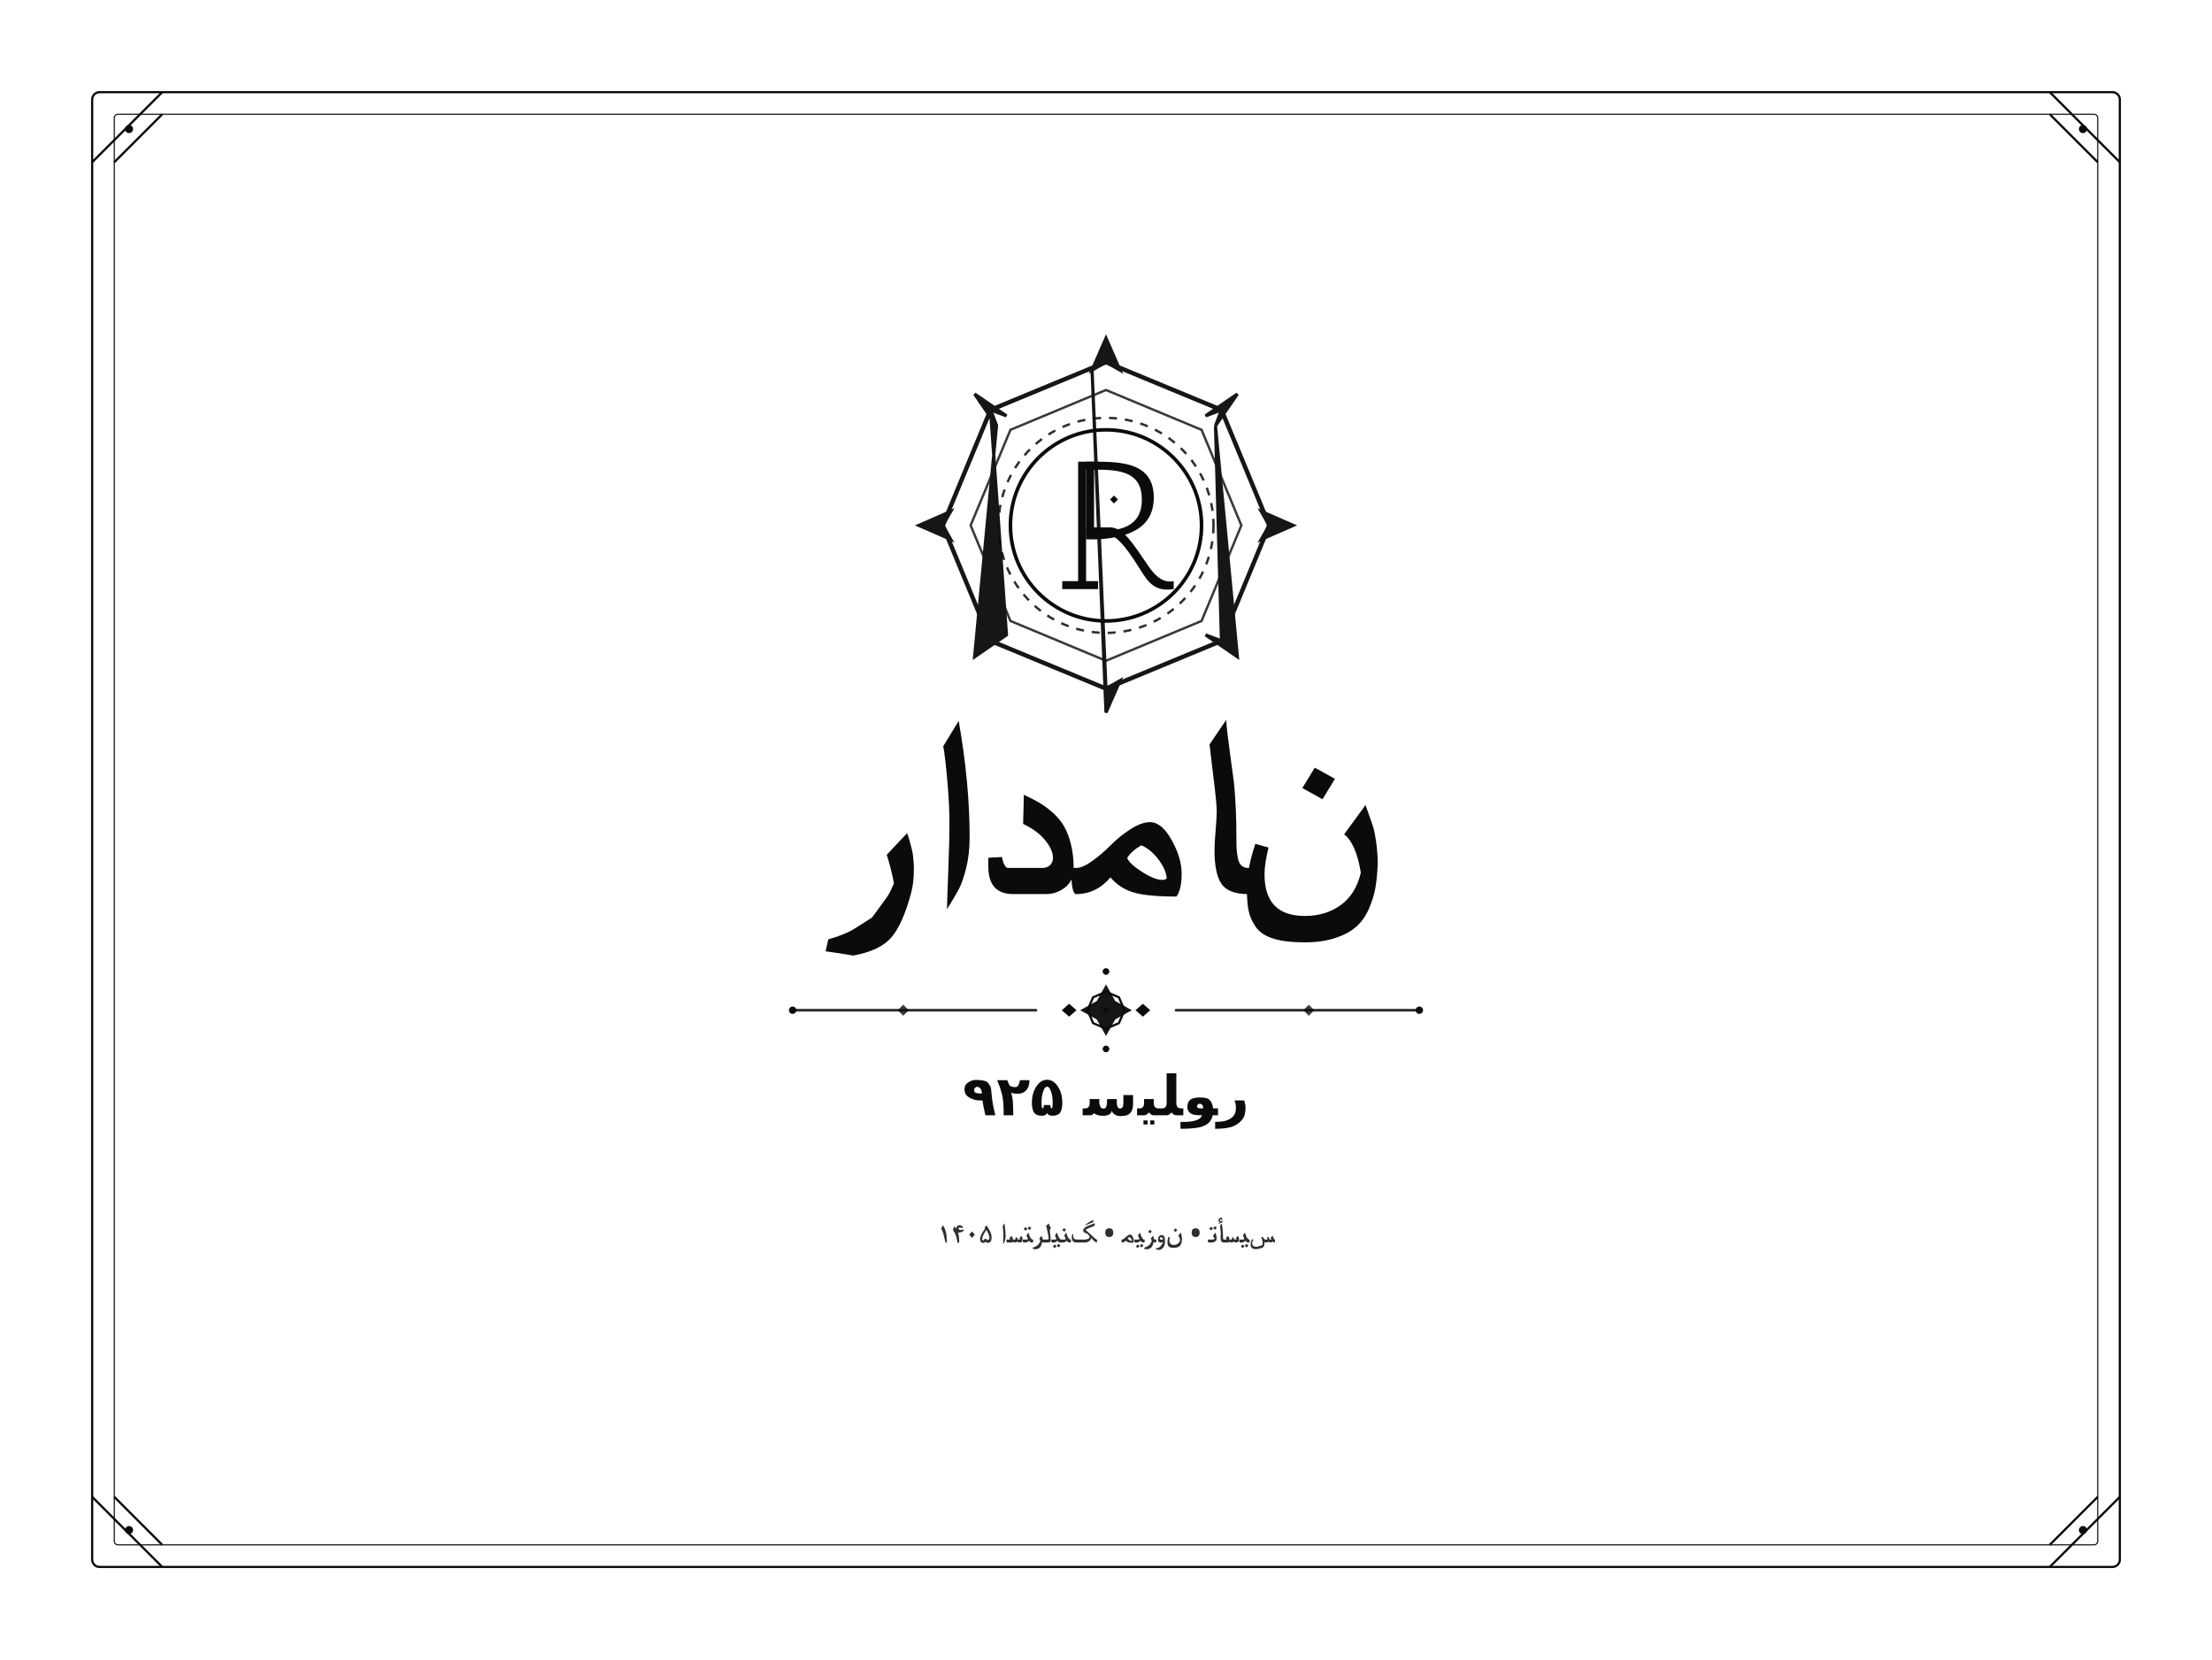
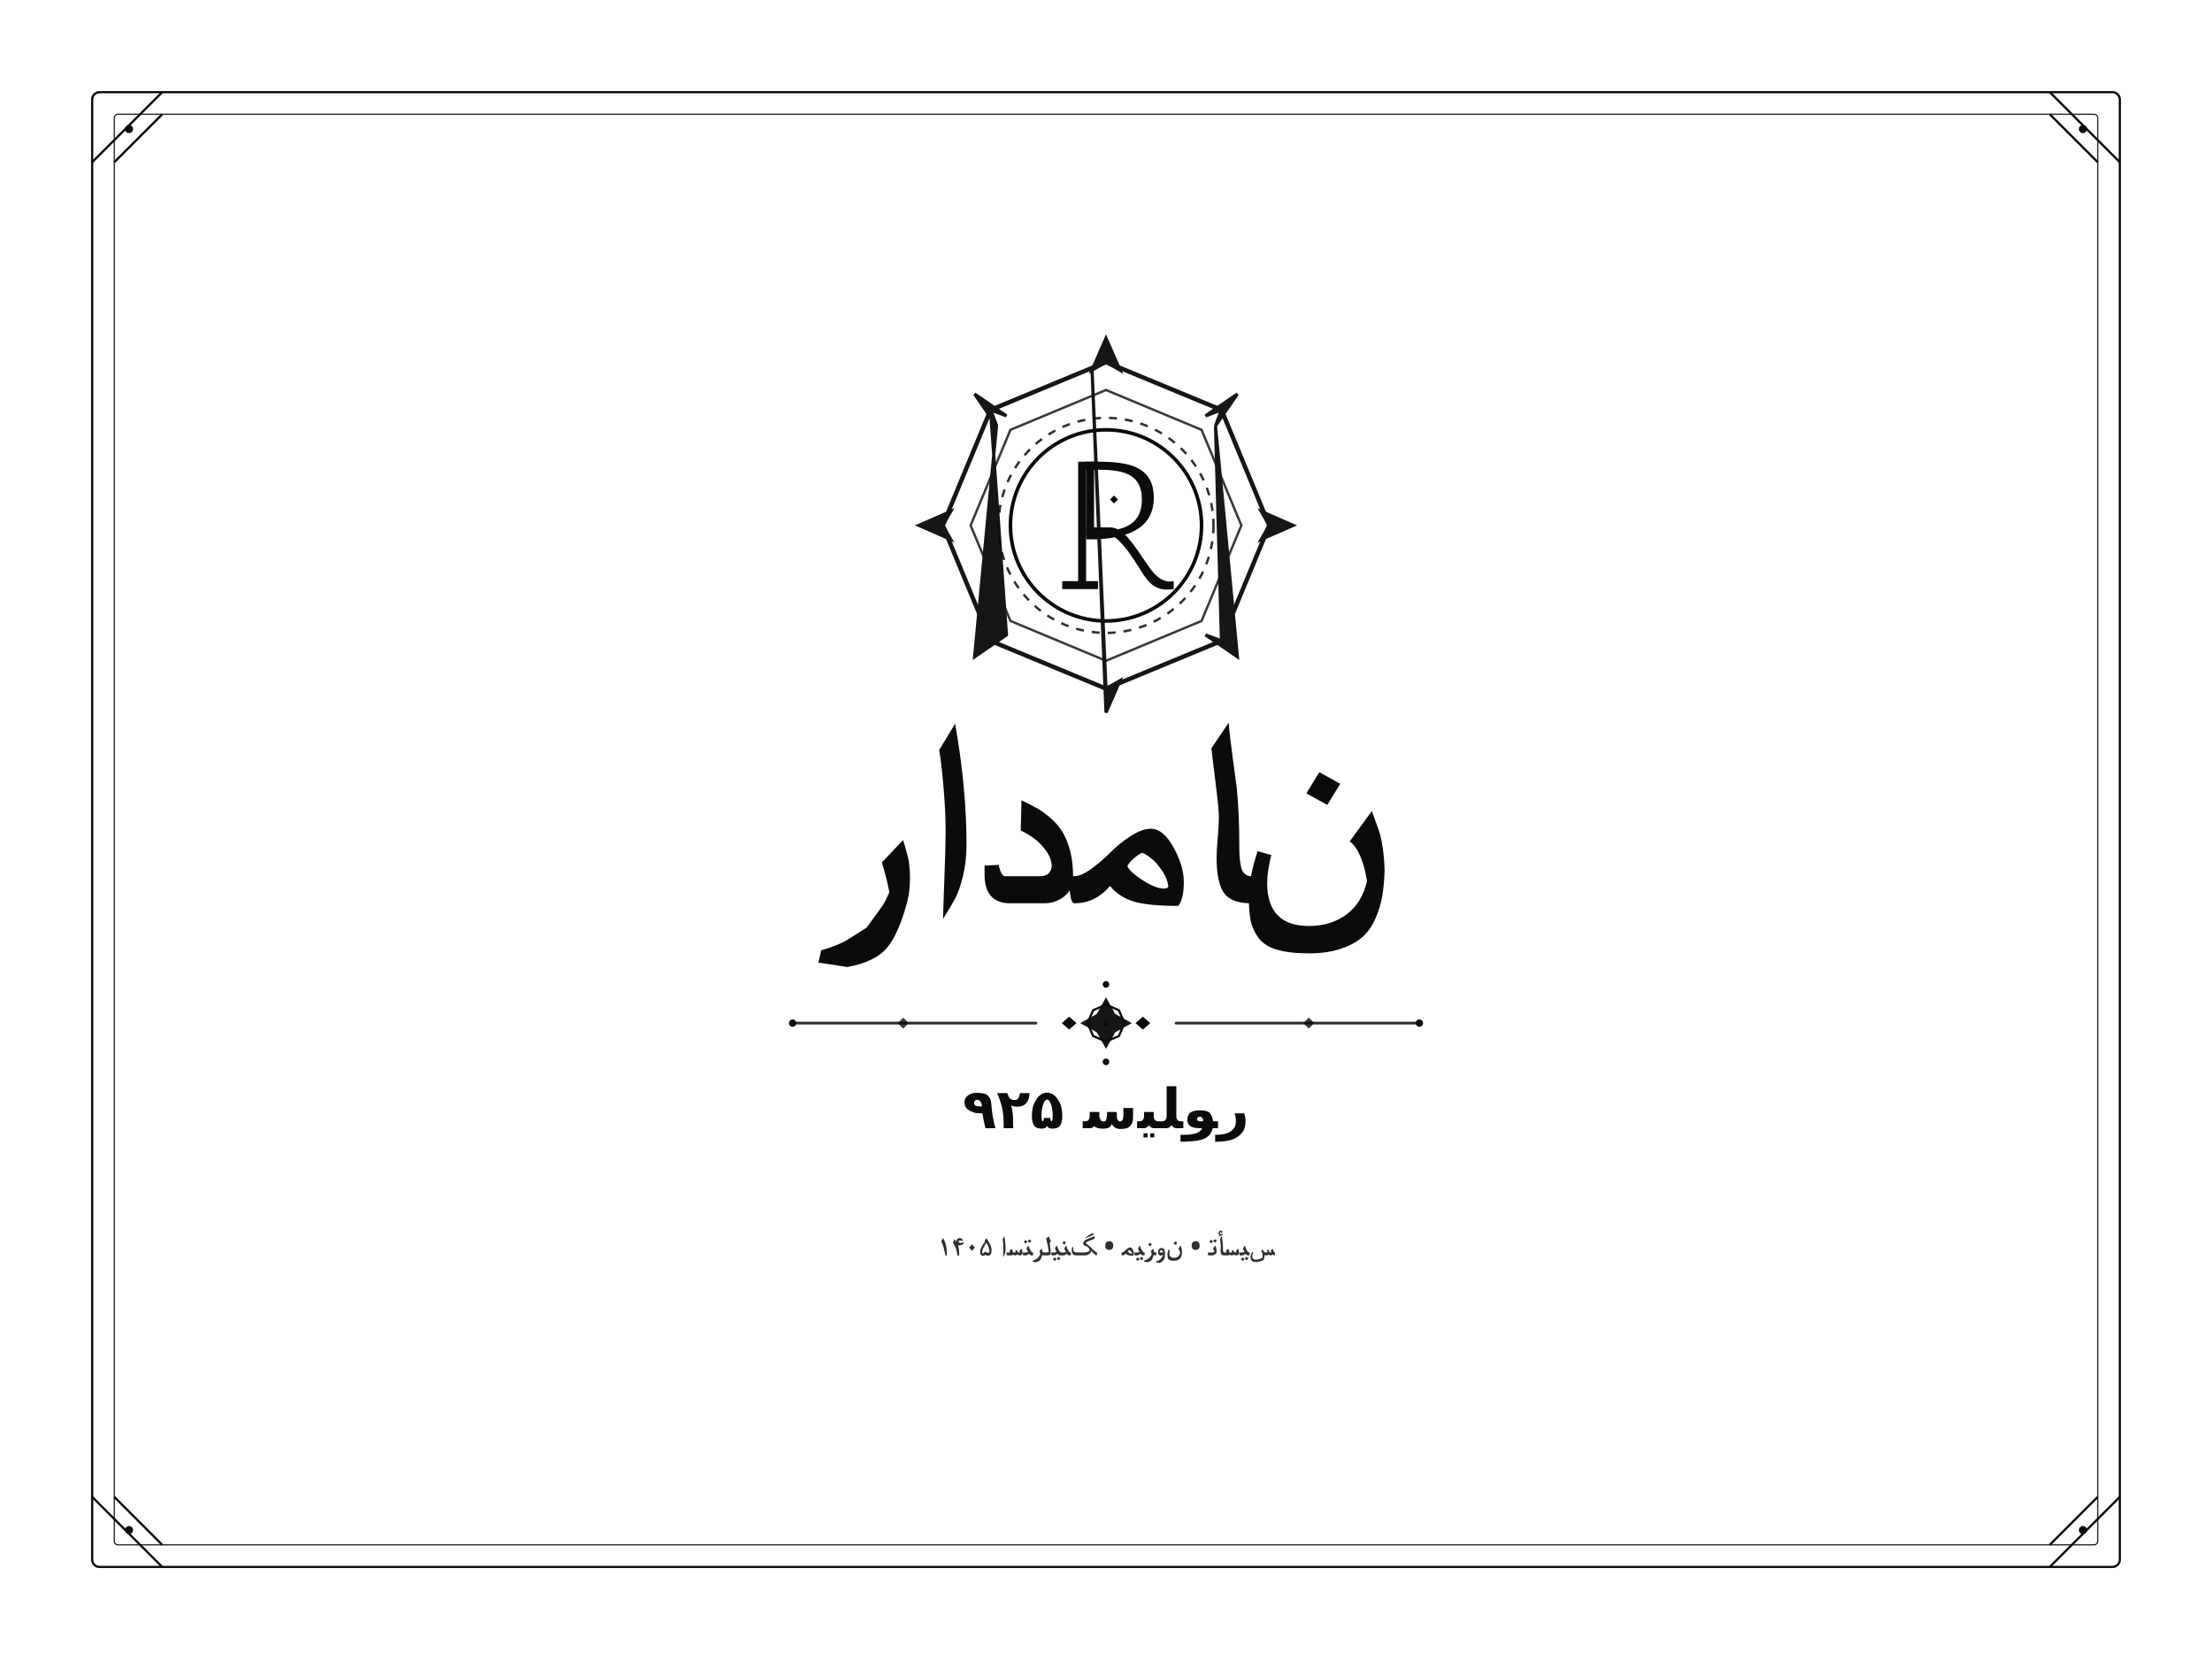
<svg xmlns="http://www.w3.org/2000/svg" viewBox="0 0 1200 900" width="100%" height="100%">
  <rect x="50" y="50" width="1100" height="800" rx="4" fill="none" stroke="#0B0B0E" stroke-width="1.2" />
  <rect x="62" y="62" width="1076" height="776" rx="2" fill="none" stroke="#0B0B0E" stroke-width="0.6" />
  <g stroke="#0B0B0E" stroke-width="1.2" fill="none">
    <path d="M 50 88 L 88 50 M 62 88 L 88 62" />
    <circle cx="70" cy="70" r="2.2" fill="#0B0B0E" stroke="none" />
    <path d="M 1150 88 L 1112 50 M 1138 88 L 1112 62" />
    <circle cx="1130" cy="70" r="2.2" fill="#0B0B0E" stroke="none" />
    <path d="M 50 812 L 88 850 M 62 812 L 88 838" />
    <circle cx="70" cy="830" r="2.2" fill="#0B0B0E" stroke="none" />
    <path d="M 1150 812 L 1112 850 M 1138 812 L 1112 838" />
    <circle cx="1130" cy="830" r="2.2" fill="#0B0B0E" stroke="none" />
  </g>
  <g transform="translate(0, -10)">
    <g transform="translate(600, 295) scale(1.08)">
      <g stroke="#0B0B0E" stroke-width="1.6" fill="none" opacity="0.95">
        <polygon points="0,-82 58,-58 82,0 58,58 0,82 -58,58 -82,0 -58,-58" stroke-width="2.2" />
        <polygon points="0,-68 48,-48 68,0 48,48 0,68 -48,48 -68,0 -48,-48" stroke-width="1.2" opacity="0.85" />
        <path d="M 0,-94 L 7,-78 L 0,-82 L -7,-78 Z" fill="#0B0B0E" />
        <path d="M 0,94 L 7,78 L 0,82 L -7,-78 Z" fill="#0B0B0E" />
        <path d="M -94,0 L -78,7 L -82,0 L -78,-7 Z" fill="#0B0B0E" />
        <path d="M 94,0 L 78,7 L 82,0 L 78,-7 Z" fill="#0B0B0E" />
        <path d="M 66,-66 L 50,-55 L 58,-58 L 55,-50 Z" fill="#0B0B0E" />
        <path d="M -66,-66 L -50,-55 L -58,-58 L -55,-50 Z" fill="#0B0B0E" />
        <path d="M 66,66 L 50,55 L 58,58 L 55,-50 Z" fill="#0B0B0E" />
        <path d="M -66,66 L -50,55 L -58,-58 L -55,-50 Z" fill="#0B0B0E" />
      </g>
      <circle cx="0" cy="0" r="54" fill="none" stroke="#0B0B0E" stroke-width="1.2" stroke-dasharray="4 4" opacity="0.85" />
      <circle cx="0" cy="0" r="48" fill="none" stroke="#0B0B0E" stroke-width="1.8" />
      <g fill="#0B0B0E" stroke="none">
        <path d="M -22,-32 L -14,-32 L -14,28 L -22,28 L -22,32 L -4,32 L -4,28 L -10,28 L -10,-28 L -4,-28 L -4,-32 L -22,-32 Z" />
        <path d="M -10,-32 C 5,-32 24,-33 24,-14 C 24,1 12,6 -4,7 L -10,7 L -10,-32 Z M -6,-28 L -6,3 C 7,3 18,1 18,-13 C 18,-27 7,-28 -6,-28 Z" />
        <path d="M -1,4 C 6,4 12,14 19,25 C 23,31 27,33 34,32 L 34,28 C 29,29 25,26 21,20 C 14,10 9,1 2,1 L -10,1 L -10,5 L -1,4 Z" />
        <polygon points="4,-15 6,-13 4,-11 2,-13" fill="#0B0B0E" />
      </g>
    </g>
-     <text x="600" y="495" font-family="Gandom, Tahoma, serif" font-size="135px" font-weight="700" fill="#0B0B0E" letter-spacing="-0.02em" text-anchor="middle">ﻥﺎﻣﺩﺍﺭ</text>
-     <g transform="translate(600, 558) scale(1.0)">
+     <text x="600" y="500" font-family="Gandom, Tahoma, serif" font-size="140px" font-weight="700" fill="#0B0B0E" letter-spacing="-0.025em" text-anchor="middle">ﻥﺎﻣﺩﺍﺭ</text>
+     <g transform="translate(600, 565) scale(1.0)">
      <path d="M -170,0 L -38,0" stroke="#0B0B0E" stroke-width="1.5" stroke-linecap="round" fill="none" opacity="0.85" />
      <circle cx="-170" cy="0" r="2" fill="#0B0B0E" stroke="none" />
      <polygon points="-110,-3 -107,0 -110,3 -113,0" fill="#0B0B0E" stroke="none" opacity="0.8" />
      <g fill="#0B0B0E">
        <polygon points="0,-14 5,-5 14,0 5,5 0,14 -5,5 -14,0 -5,-5" opacity="0.95" />
        <polygon points="0,-10 7,-7 10,0 7,7 0,10 -7,7 -10,0 -7,-7" fill="none" stroke="#0B0B0E" stroke-width="1.2" />
        <polygon points="0,-5 5,0 0,5 -5,0" fill="none" />
        <circle cx="0" cy="0" r="1.5" fill="#0B0B0E" stroke="none" />
        <polygon points="-24,0 -20,-3.5 -16,0 -20,3.5" />
        <polygon points="24,0 20,-3.5 16,0 20,3.5" />
        <circle cx="0" cy="-21" r="1.8" fill="#0B0B0E" stroke="none" />
        <circle cx="0" cy="21" r="1.8" fill="#0B0B0E" stroke="none" />
      </g>
      <path d="M 38,0 L 170,0" stroke="#0B0B0E" stroke-width="1.5" stroke-linecap="round" fill="none" opacity="0.85" />
      <circle cx="170" cy="0" r="2" fill="#0B0B0E" stroke="none" />
      <polygon points="110,-3 113,0 110,3 107,0" fill="#0B0B0E" stroke="none" opacity="0.8" />
    </g>
-     <text x="600" y="615" font-family="Gandom, Tahoma, sans-serif" font-size="30px" font-weight="700" fill="#0B0B0E" letter-spacing="0" text-anchor="middle">۹۲۵ ﺭﻮﻠﯿﺳ</text>
-     <g transform="translate(600, 678)" opacity="0.85">
+     <text x="600" y="622" font-family="Gandom, Tahoma, sans-serif" font-size="30px" font-weight="700" fill="#0B0B0E" letter-spacing="0" text-anchor="middle">۹۲۵ ﺭﻮﻠﯿﺳ</text>
+     <g transform="translate(600, 685)" opacity="0.85">
      <text x="0" y="6" font-family="Gandom, Tahoma, serif" font-size="15px" font-weight="700" fill="#0B0B0E" letter-spacing="0" text-anchor="middle">۱۴۰۵ ﺲﯿﺳﺄﺗ • ﻥﻭﺰﯿﻣ • ﮓﻨﯿﻟﺮﺘﺳﺍ</text>
    </g>
  </g>
</svg>
